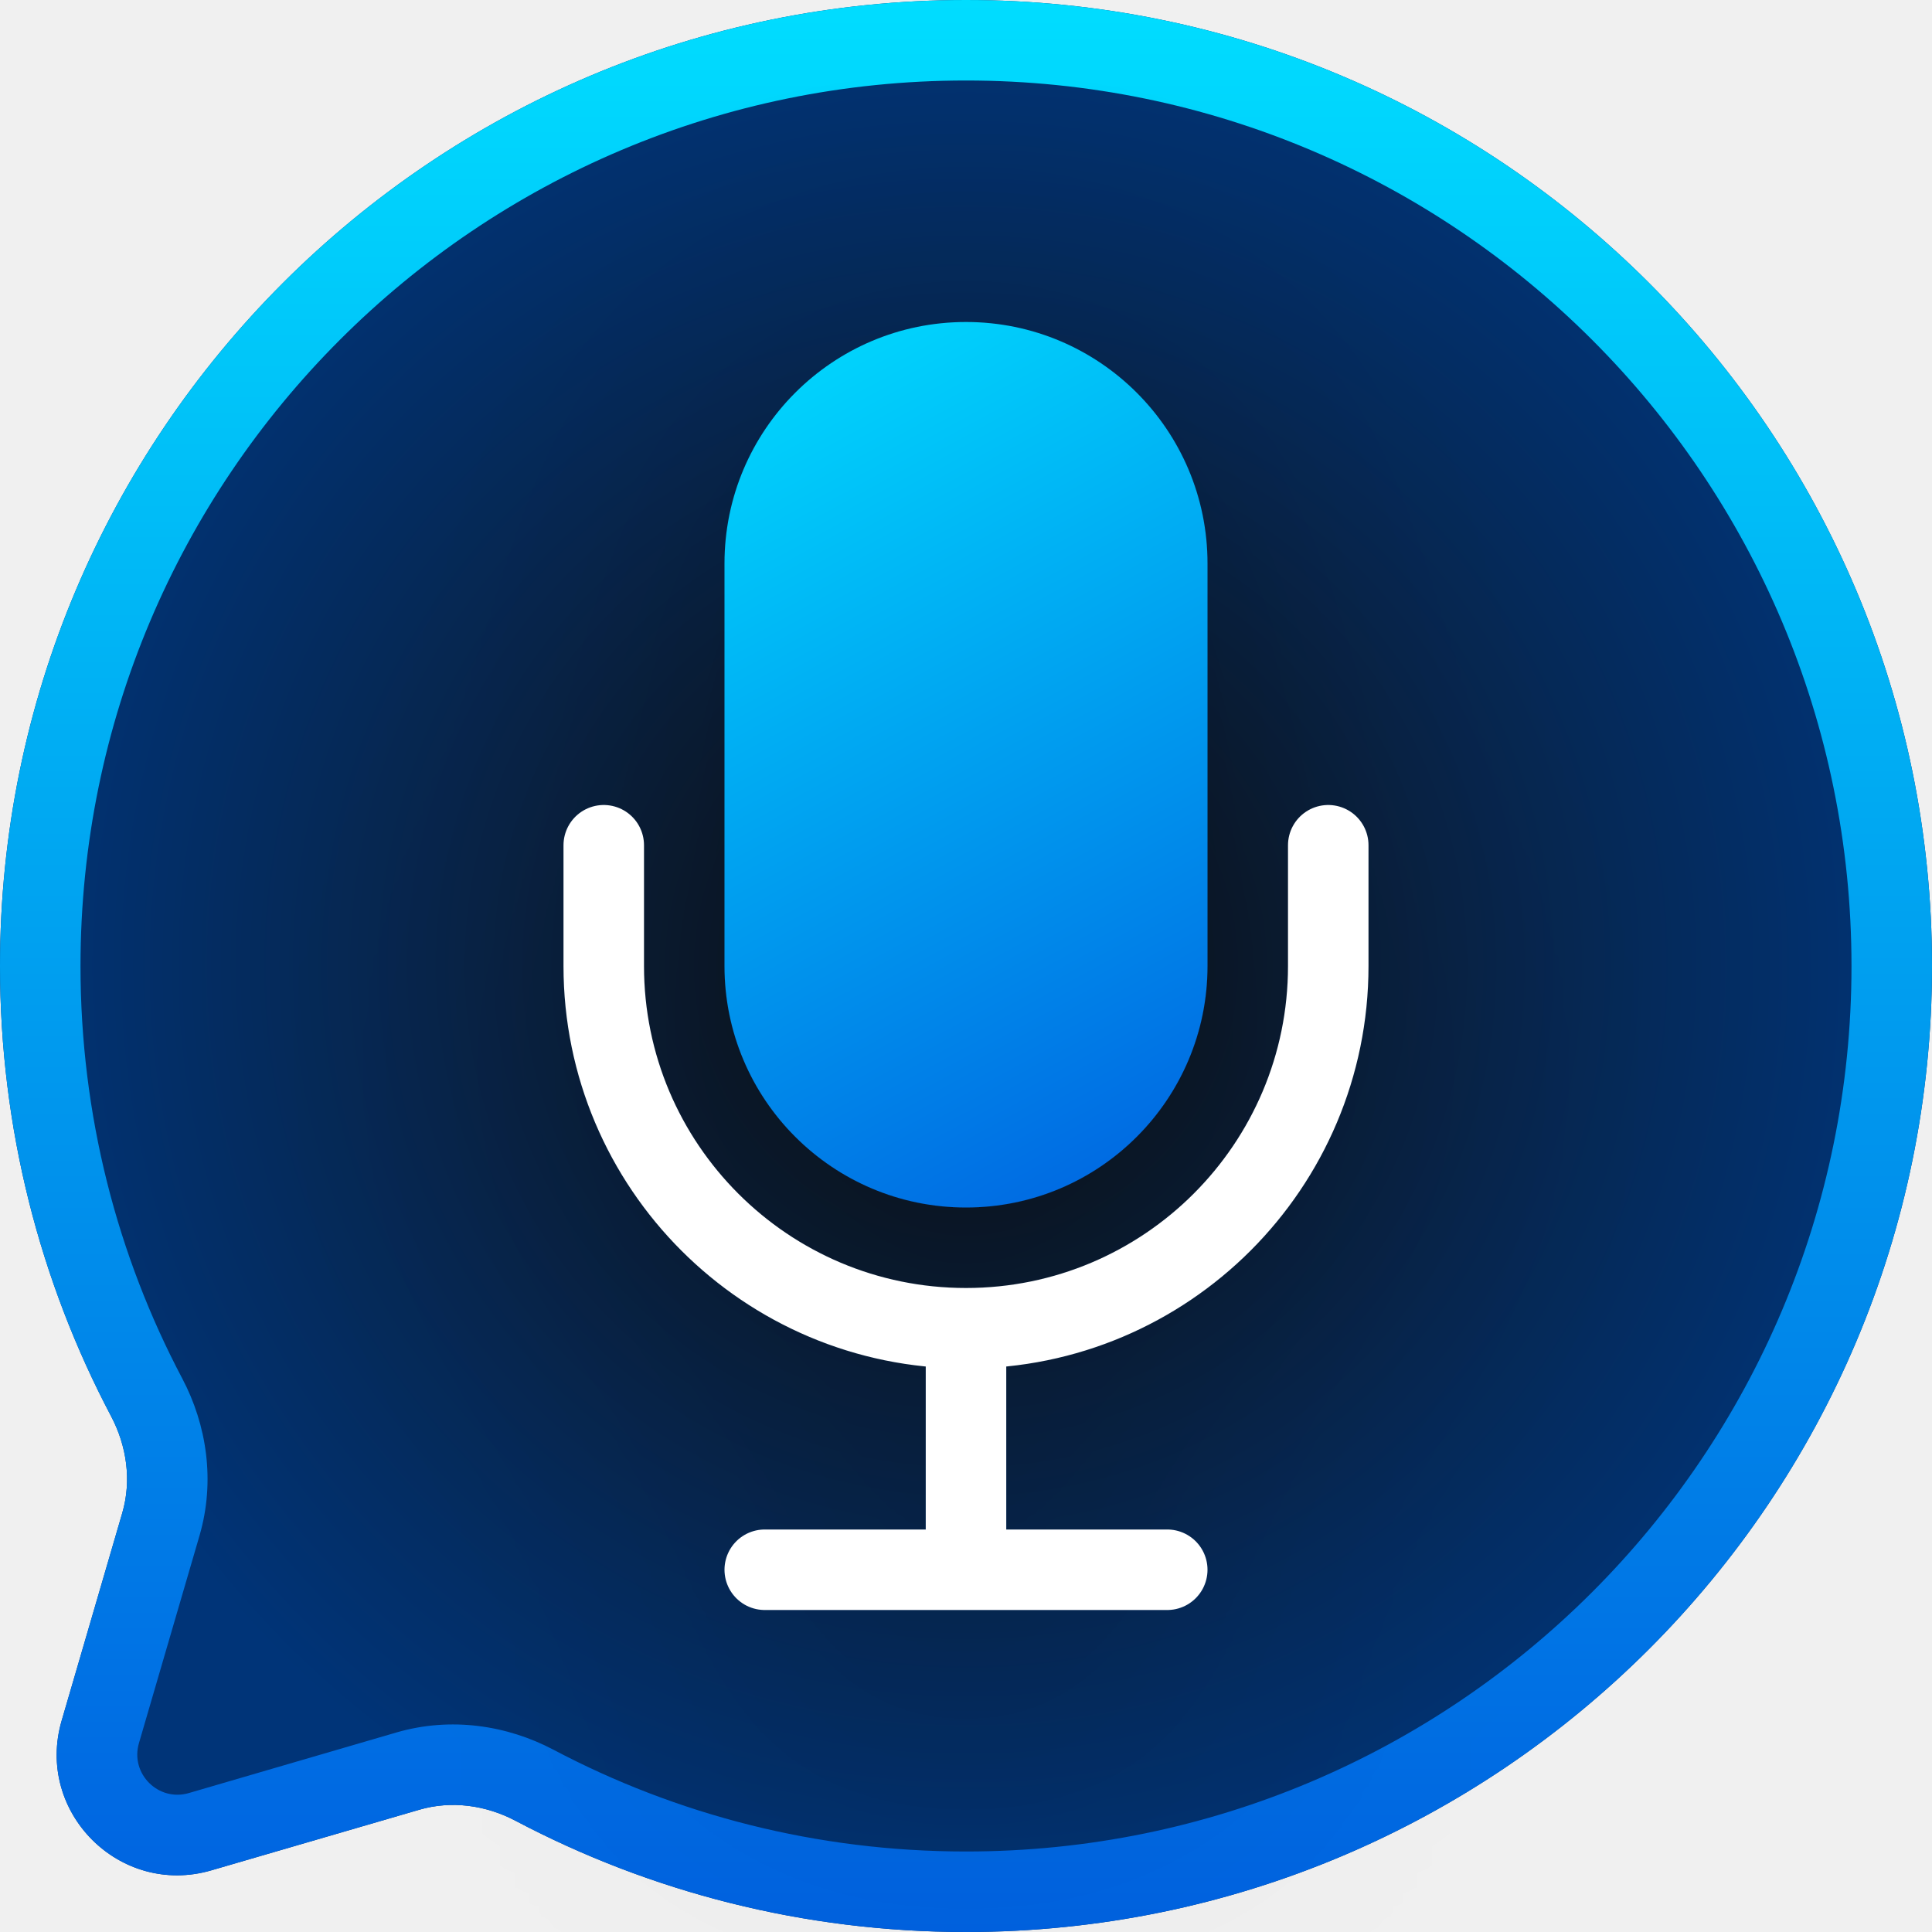
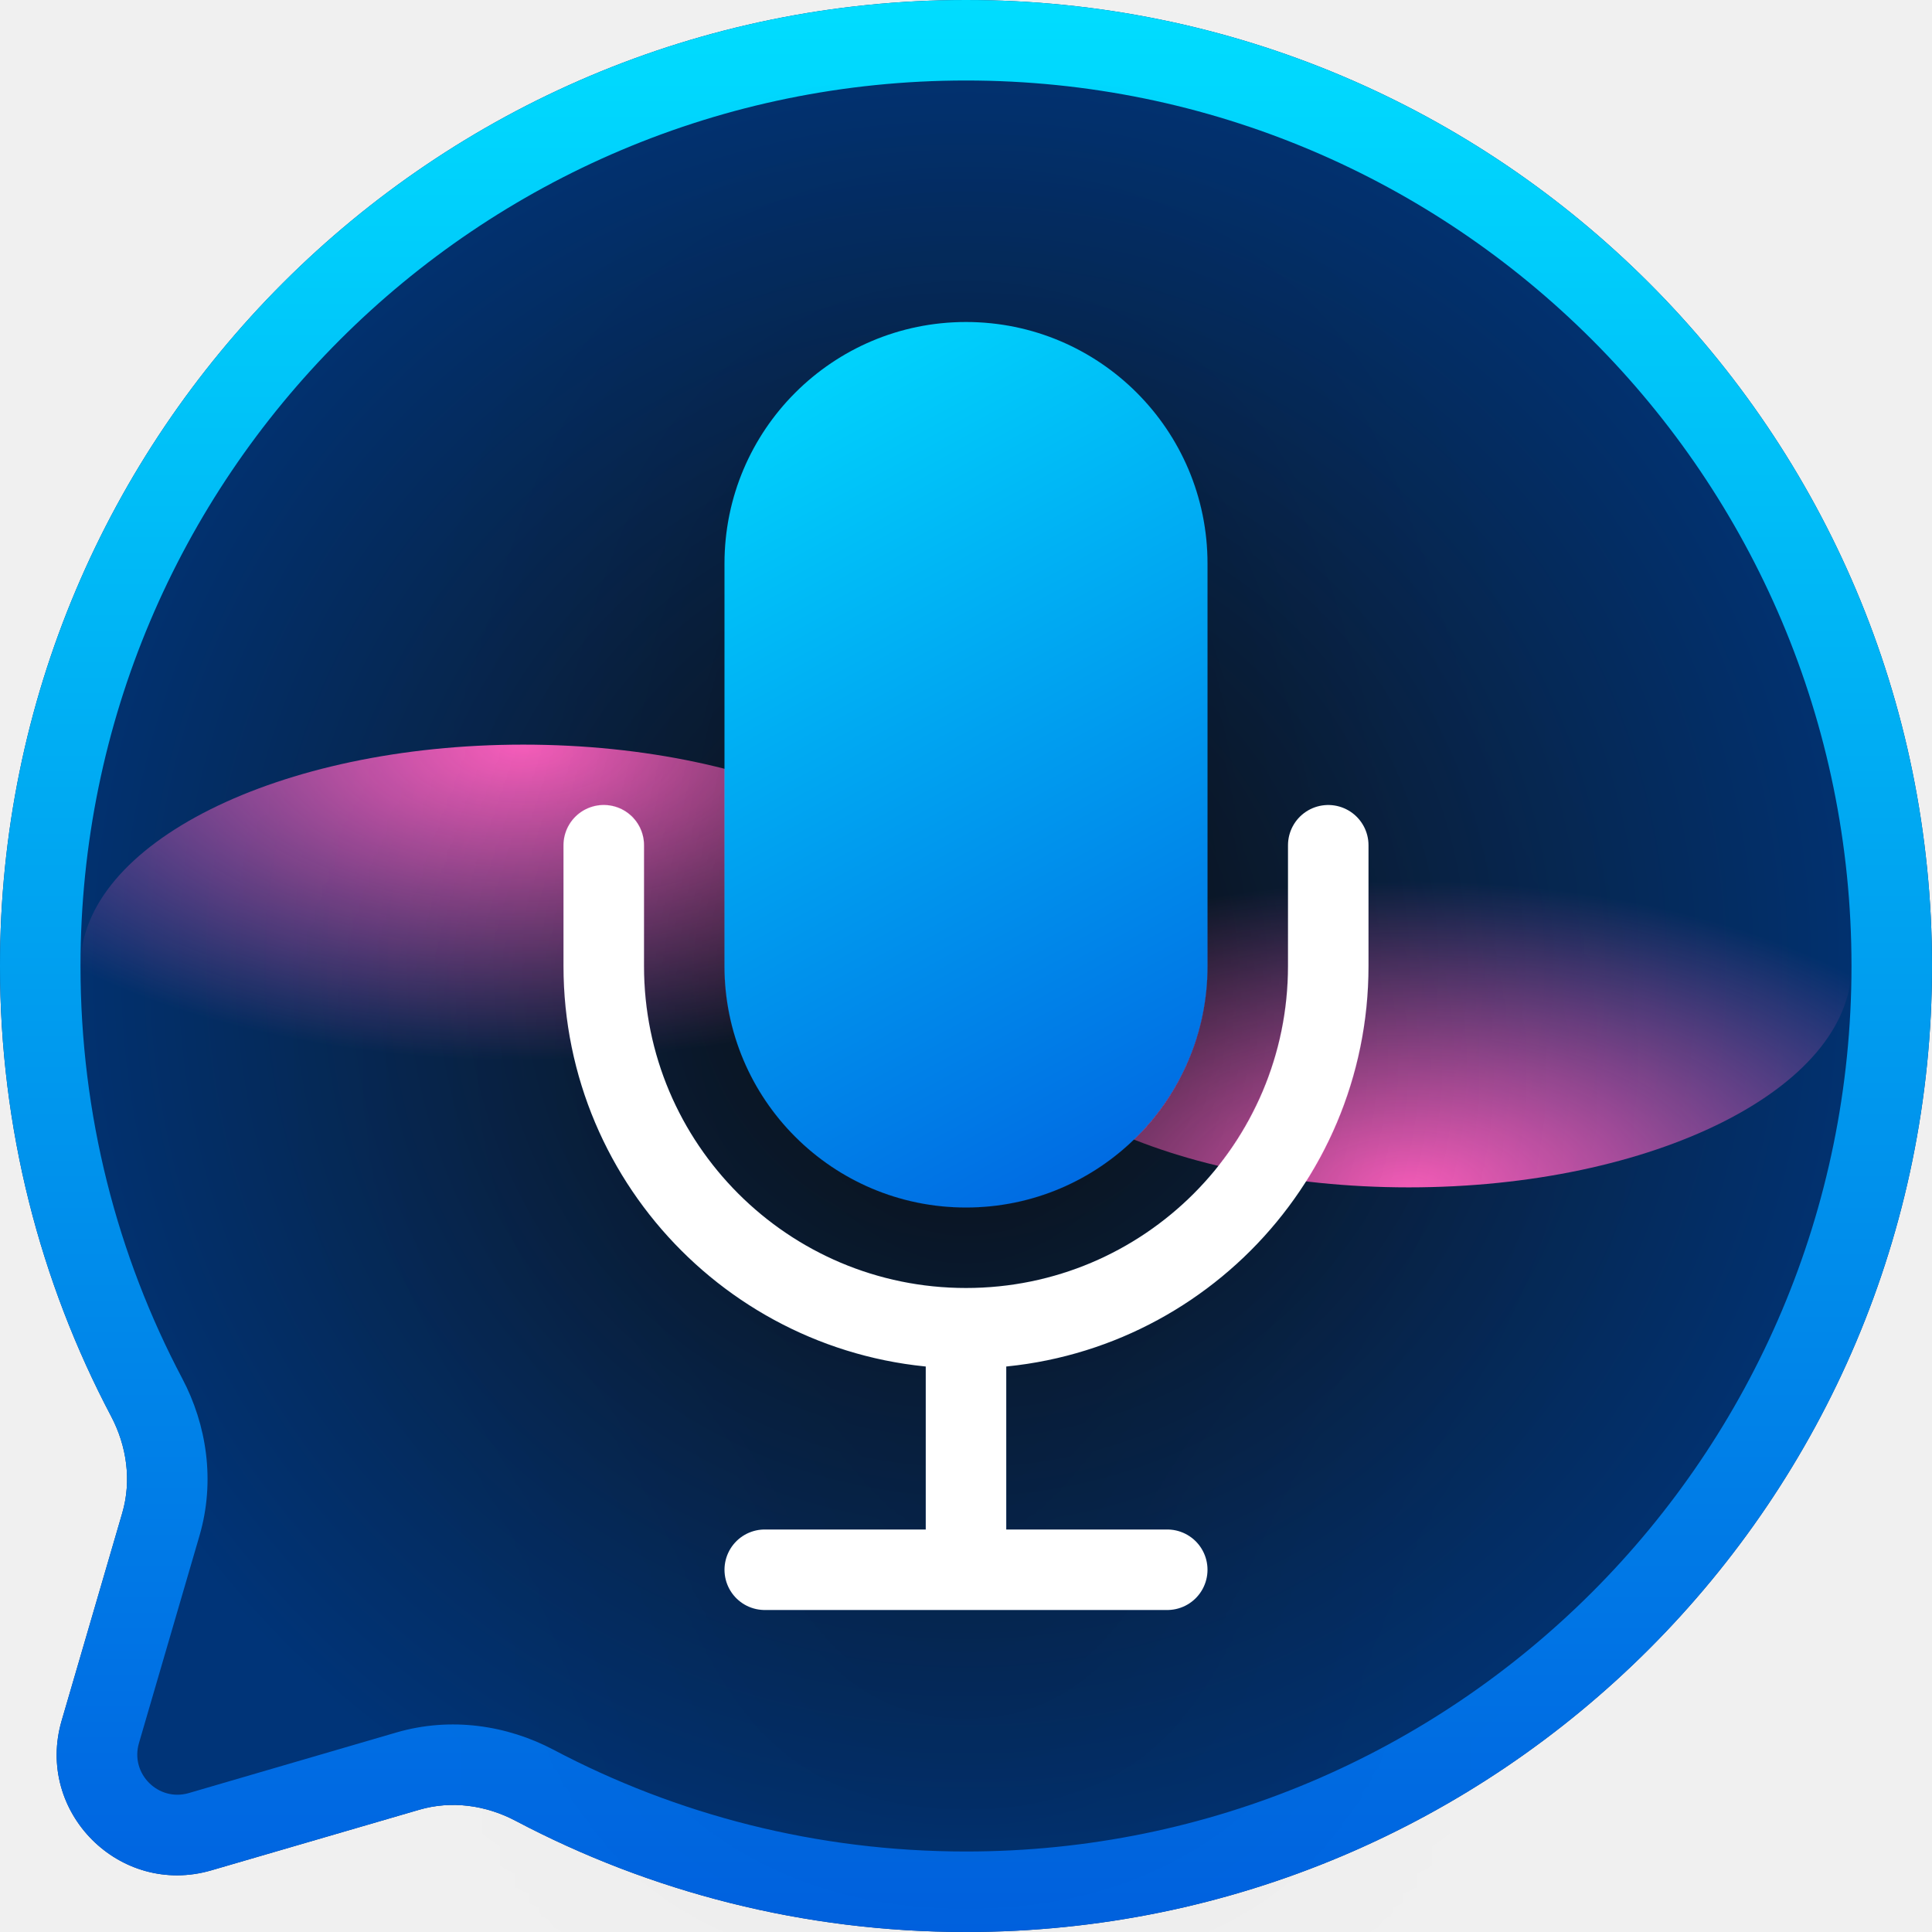
<svg xmlns="http://www.w3.org/2000/svg" width="24" height="24" viewBox="0 0 24 24" fill="none">
  <g clip-path="url(#clip0_146_72)">
    <mask id="path-1-inside-1_146_72" fill="white">
      <path fill-rule="evenodd" clip-rule="evenodd" d="M12 24C18.627 24 24 18.627 24 12C24 5.373 18.627 0 12 0C5.373 0 0 5.373 0 12C0 14.02 0.499 15.923 1.38 17.593C1.575 17.963 1.636 18.392 1.519 18.794L0.766 21.374C0.434 22.511 1.489 23.566 2.626 23.234L5.206 22.482C5.608 22.364 6.037 22.424 6.407 22.62C8.077 23.501 9.98 24 12 24Z" />
    </mask>
    <path fill-rule="evenodd" clip-rule="evenodd" d="M12 24C18.627 24 24 18.627 24 12C24 5.373 18.627 0 12 0C5.373 0 0 5.373 0 12C0 14.02 0.499 15.923 1.38 17.593C1.575 17.963 1.636 18.392 1.519 18.794L0.766 21.374C0.434 22.511 1.489 23.566 2.626 23.234L5.206 22.482C5.608 22.364 6.037 22.424 6.407 22.62C8.077 23.501 9.98 24 12 24Z" fill="url(#paint0_radial_146_72)" />
    <path d="M0.766 21.374L1.726 21.654H1.726L0.766 21.374ZM2.626 23.234L2.906 24.194H2.906L2.626 23.234ZM5.206 22.482L4.926 21.521L5.206 22.482ZM6.407 22.62L6.874 21.735L6.407 22.62ZM1.38 17.593L2.265 17.126L1.38 17.593ZM1.519 18.794L2.479 19.074L1.519 18.794ZM23 12C23 18.075 18.075 23 12 23V25C19.18 25 25 19.18 25 12H23ZM12 1C18.075 1 23 5.925 23 12H25C25 4.82 19.18 -1 12 -1V1ZM1 12C1 5.925 5.925 1 12 1V-1C4.82 -1 -1 4.82 -1 12H1ZM2.265 17.126C1.457 15.597 1 13.853 1 12H-1C-1 14.186 -0.46 16.249 0.496 18.06L2.265 17.126ZM0.559 18.514L-0.194 21.094L1.726 21.654L2.479 19.074L0.559 18.514ZM-0.194 21.094C-0.747 22.989 1.011 24.747 2.906 24.194L2.346 22.274C1.967 22.385 1.615 22.033 1.726 21.654L-0.194 21.094ZM2.906 24.194L5.486 23.442L4.926 21.521L2.346 22.274L2.906 24.194ZM12 23C10.147 23 8.403 22.543 6.874 21.735L5.94 23.504C7.751 24.459 9.814 25 12 25V23ZM5.486 23.442C5.611 23.405 5.774 23.416 5.94 23.504L6.874 21.735C6.301 21.433 5.604 21.324 4.926 21.521L5.486 23.442ZM0.496 18.06C0.584 18.226 0.595 18.389 0.559 18.514L2.479 19.074C2.676 18.396 2.567 17.699 2.265 17.126L0.496 18.06Z" fill="url(#paint1_linear_146_72)" mask="url(#path-1-inside-1_146_72)" />
+     <ellipse cx="6.5" cy="12" rx="5.5" ry="2.75" fill="url(#paint2_radial_146_72)" />
+     <ellipse cx="17.5" cy="12" rx="5.5" ry="2.75" fill="url(#paint3_radial_146_72)" />
    <g filter="url(#filter0_d_146_72)">
      <path d="M9.5 19.5H12M14.5 19.5H12M12 19.5V16.5M12 16.5V16.5C9.515 16.5 7.5 14.485 7.5 12V10.5M12 16.5V16.5C14.485 16.5 16.5 14.485 16.5 12V10.5" stroke="white" stroke-linecap="round" stroke-linejoin="round" />
-       <path d="M9 7C9 5.343 10.343 4 12 4V4C13.657 4 15 5.343 15 7V12C15 13.657 13.657 15 12 15V15C10.343 15 9 13.657 9 12V7Z" fill="url(#paint2_linear_146_72)" />
+       <path d="M9 7C9 5.343 10.343 4 12 4C13.657 4 15 5.343 15 7V12C15 13.657 13.657 15 12 15C10.343 15 9 13.657 9 12V7Z" fill="url(#paint4_linear_146_72)" />
    </g>
  </g>
  <defs>
    <filter id="filter0_d_146_72" x="3" y="1" width="18" height="24" filterUnits="userSpaceOnUse" color-interpolation-filters="sRGB">
      <feFlood flood-opacity="0" result="BackgroundImageFix" />
      <feColorMatrix in="SourceAlpha" type="matrix" values="0 0 0 0 0 0 0 0 0 0 0 0 0 0 0 0 0 0 127 0" result="hardAlpha" />
      <feOffset dy="1" />
      <feGaussianBlur stdDeviation="2" />
      <feComposite in2="hardAlpha" operator="out" />
      <feColorMatrix type="matrix" values="0 0 0 0 0 0 0 0 0 0 0 0 0 0 0 0 0 0 0.25 0" />
      <feBlend mode="normal" in2="BackgroundImageFix" result="effect1_dropShadow_146_72" />
      <feBlend mode="normal" in="SourceGraphic" in2="effect1_dropShadow_146_72" result="shape" />
    </filter>
    <radialGradient id="paint0_radial_146_72" cx="0" cy="0" r="1" gradientUnits="userSpaceOnUse" gradientTransform="translate(12 12) rotate(90) scale(12)">
      <stop stop-color="#101214" />
      <stop offset="1" stop-color="#003478" />
    </radialGradient>
    <linearGradient id="paint1_linear_146_72" x1="12.086" y1="0" x2="12.086" y2="24" gradientUnits="userSpaceOnUse">
      <stop stop-color="#00DDFF" />
      <stop offset="1" stop-color="#0061E0" />
    </linearGradient>
-     <linearGradient id="paint2_linear_146_72" x1="9" y1="4" x2="15" y2="15" gradientUnits="userSpaceOnUse">
+     <radialGradient id="paint2_radial_146_72" cx="0" cy="0" r="1" gradientUnits="userSpaceOnUse" gradientTransform="translate(6.5 9.25) rotate(90) scale(5.5 11)">
+       <stop stop-color="#FF60C0" />
+       <stop offset="0.713" stop-color="#FF60C0" stop-opacity="0" />
+     </radialGradient>
+     <radialGradient id="paint3_radial_146_72" cx="0" cy="0" r="1" gradientUnits="userSpaceOnUse" gradientTransform="translate(17.5 14.75) rotate(-90) scale(5.5 11)">
+       <stop stop-color="#FF60C0" />
+       <stop offset="0.692" stop-color="#FF60C0" stop-opacity="0" />
+     </radialGradient>
+     <linearGradient id="paint4_linear_146_72" x1="9" y1="4" x2="15" y2="15" gradientUnits="userSpaceOnUse">
      <stop stop-color="#00DDFF" />
      <stop offset="1" stop-color="#0061E0" />
    </linearGradient>
    <clipPath id="clip0_146_72">
      <rect width="24" height="24" fill="white" />
    </clipPath>
  </defs>
</svg>
